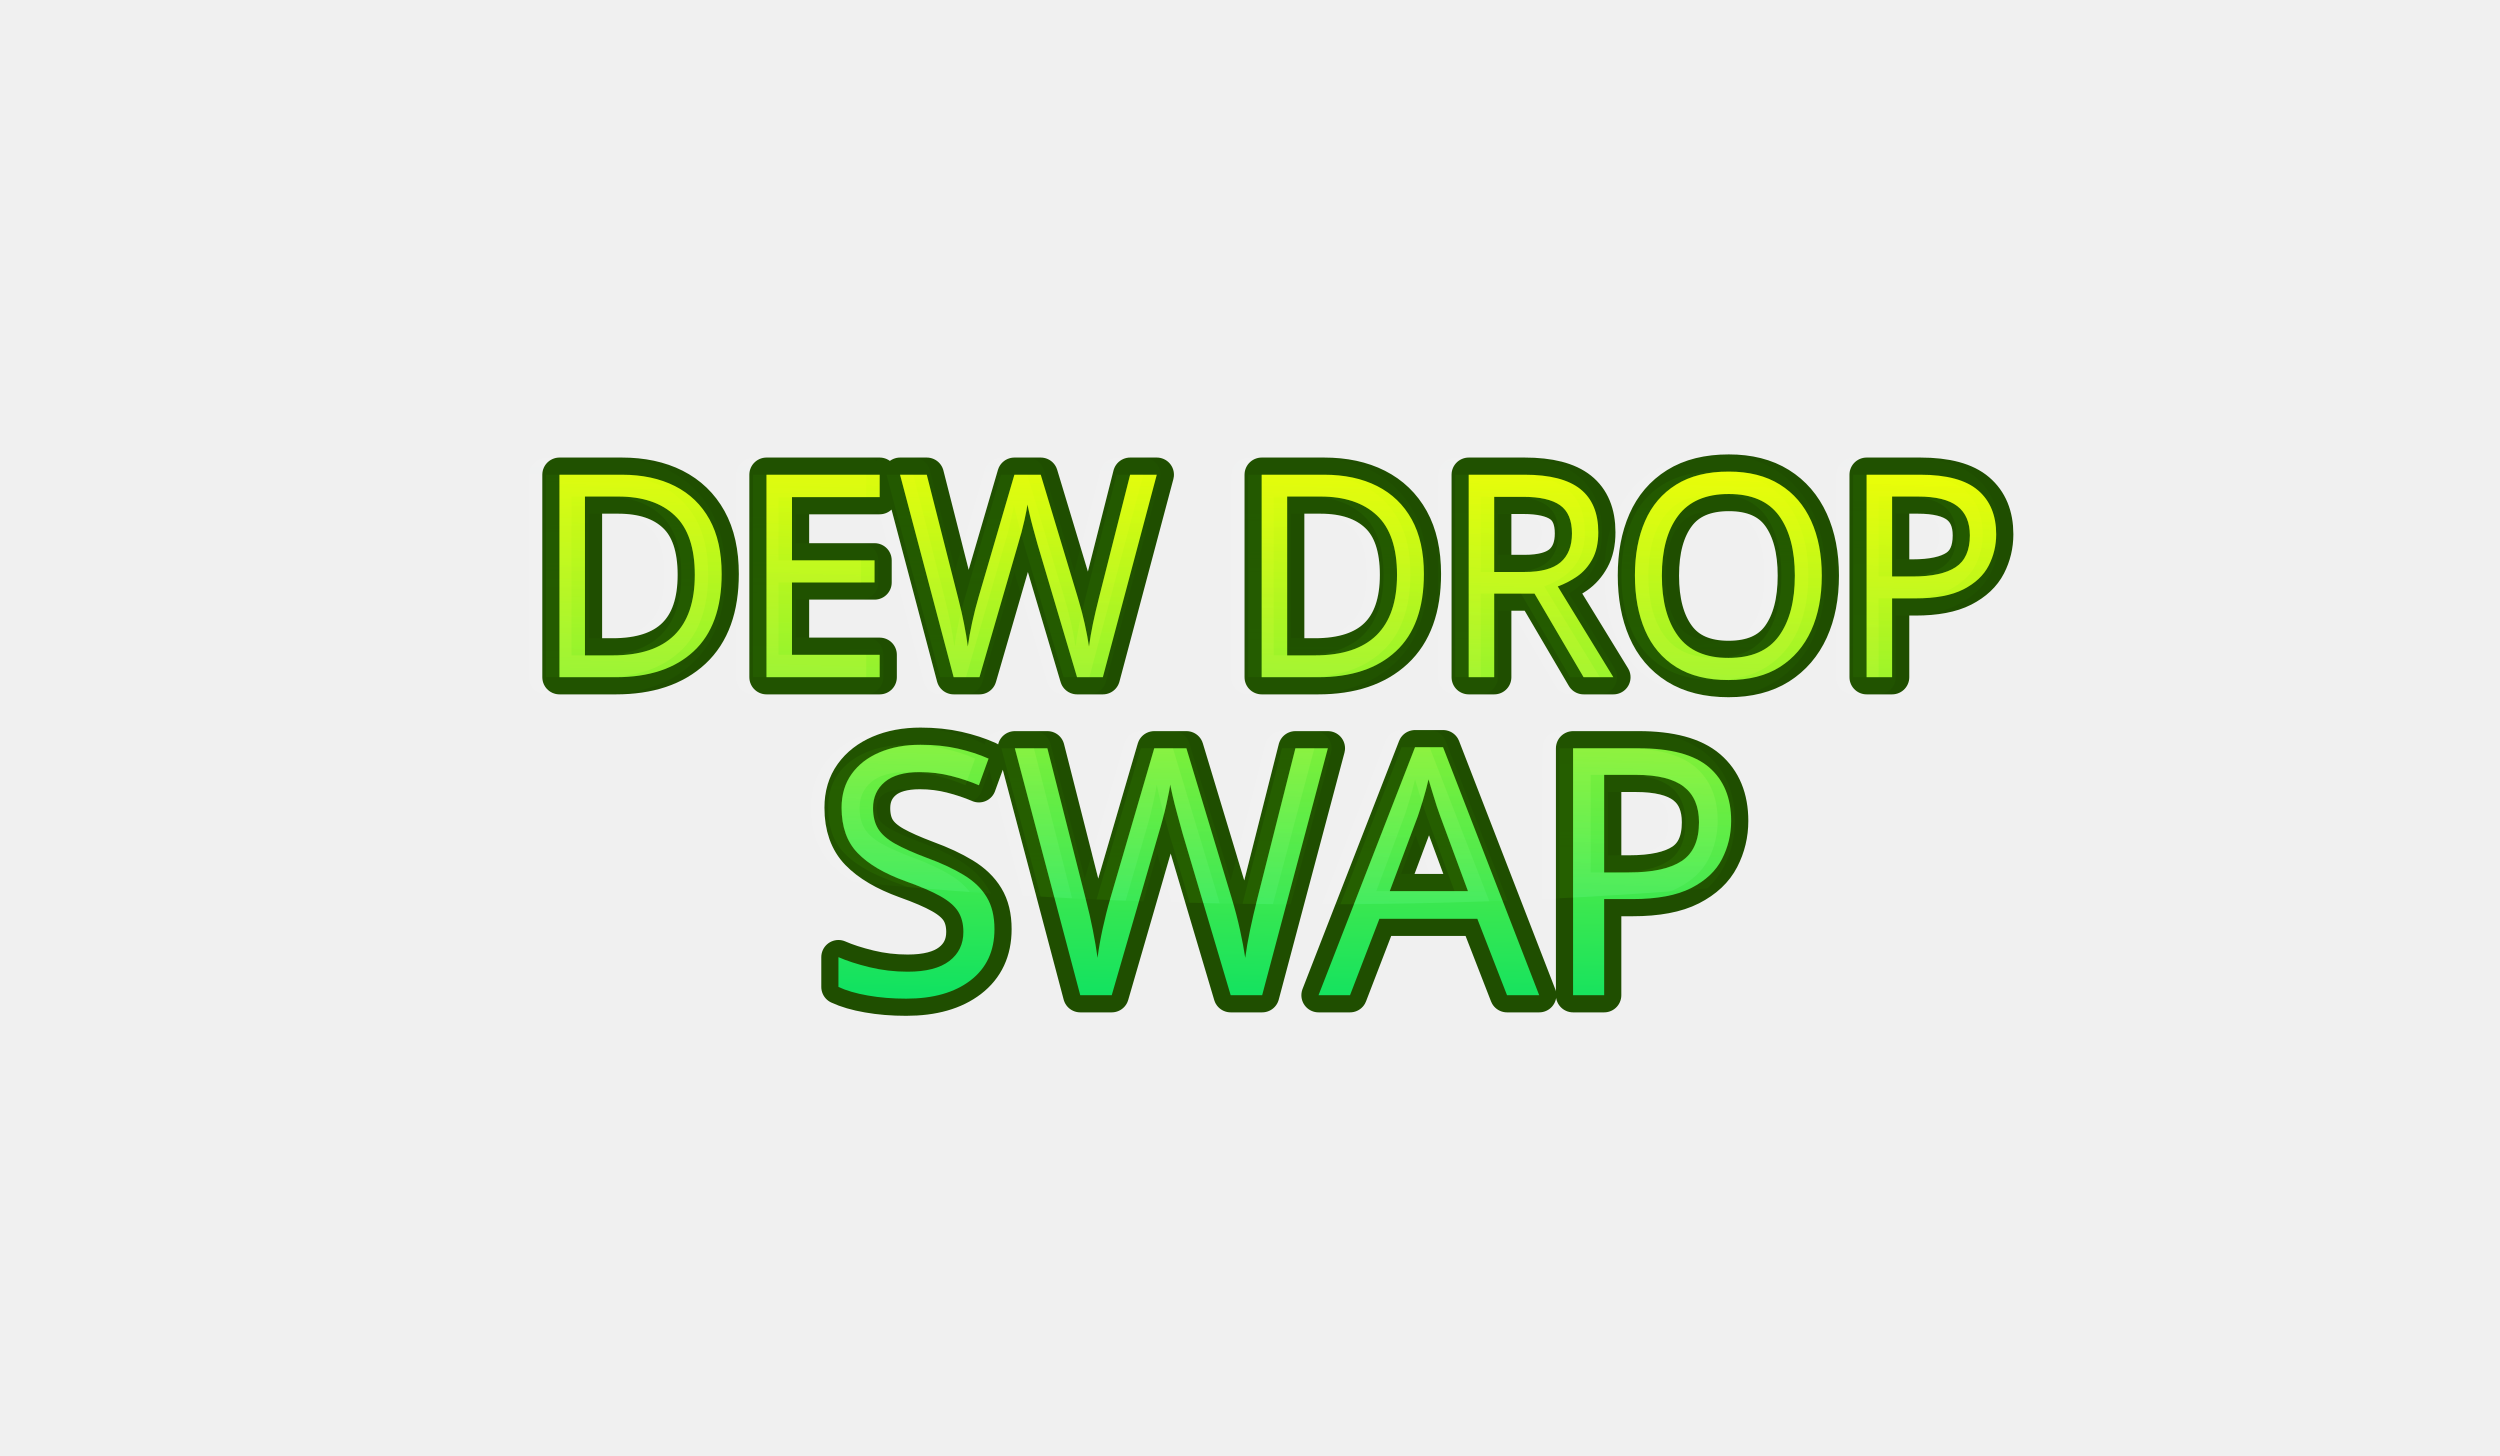
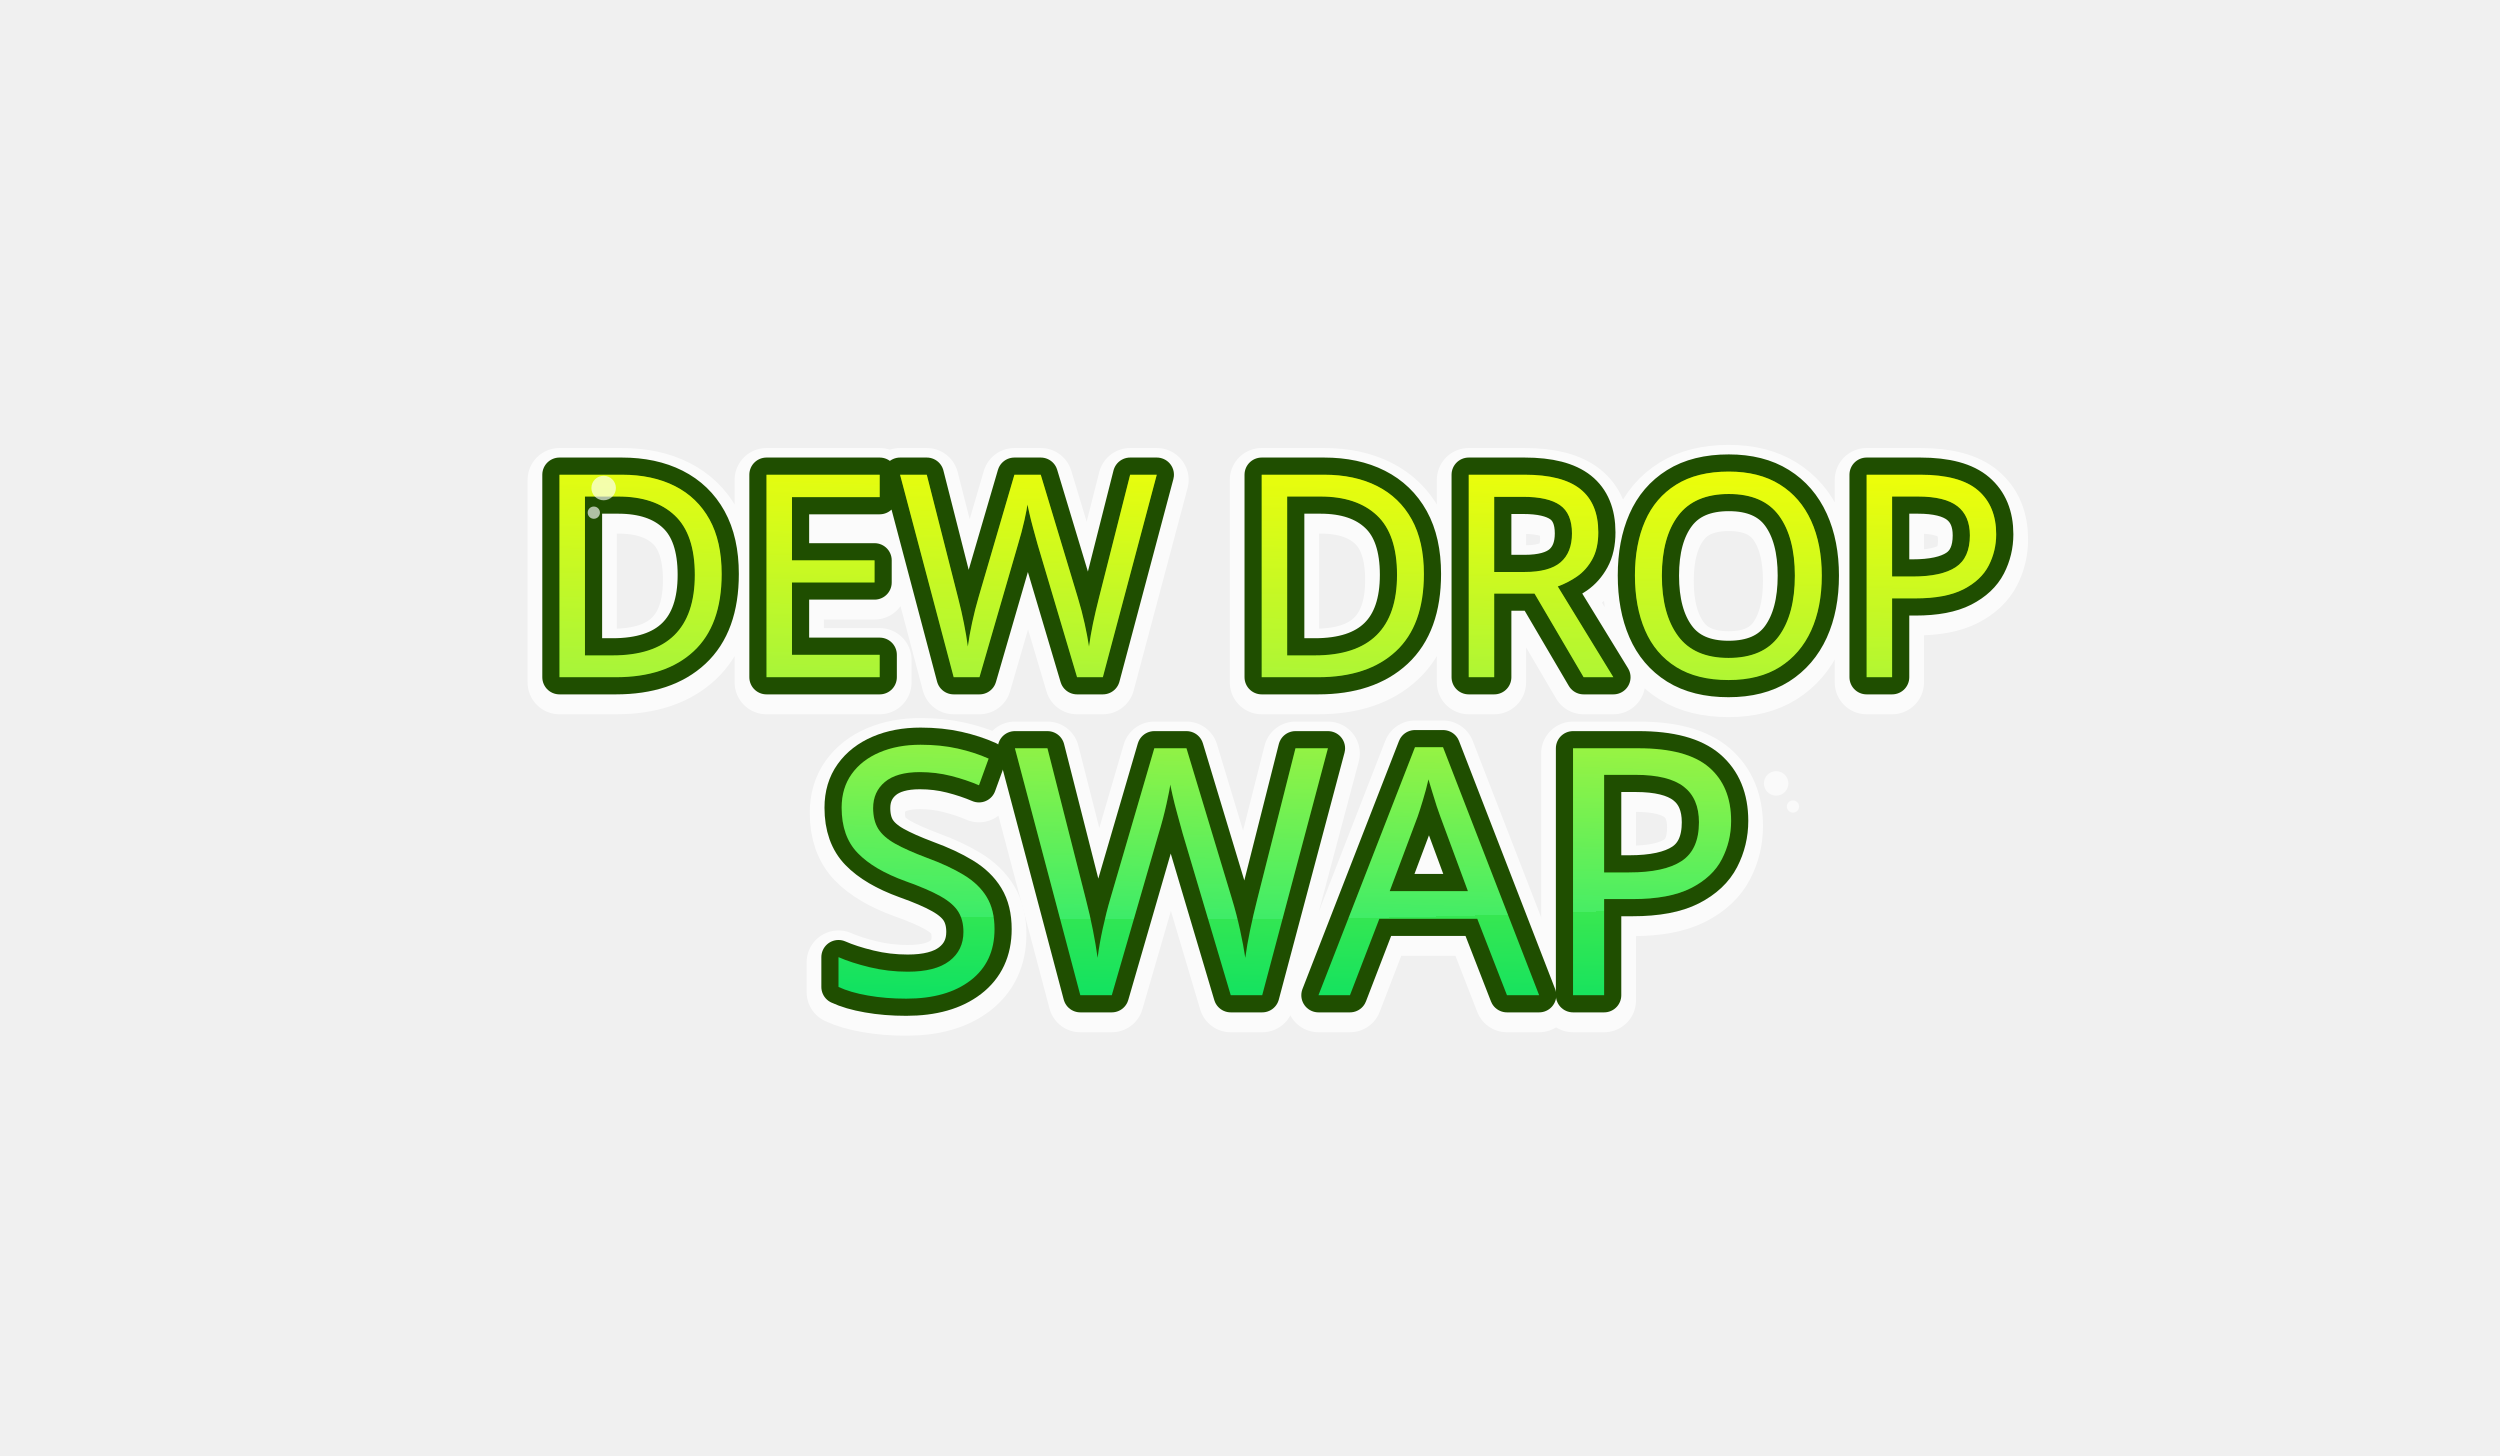
<svg xmlns="http://www.w3.org/2000/svg" xmlns:xlink="http://www.w3.org/1999/xlink" width="510mm" height="297mm" viewBox="0 0 510 297" version="1.1" id="svg8" enable-background="new">
  <defs id="defs2">
+     <linearGradient id="linearGradient1318">
+       <stop style="stop-color:#ffffff;stop-opacity:1" offset="0" id="stop1314" />
+       <stop style="stop-color:#ffffff;stop-opacity:1" offset="1" id="stop1320" />
+       <stop style="stop-color:#ffffff;stop-opacity:0" offset="1" id="stop1316" />
+     </linearGradient>
+     <linearGradient id="linearGradient1292">
+       <stop style="stop-color:#ffffff;stop-opacity:1" offset="0" id="stop1288" />
+       <stop style="stop-color:#abff40;stop-opacity:1" offset="1" id="stop1290" />
+     </linearGradient>
    <linearGradient id="linearGradient852">
+       <stop style="stop-color:#f8ff00;stop-opacity:1;" offset="0" id="stop1103" />
+       <stop style="stop-color:#00e068;stop-opacity:1" offset="1" id="stop1105" />
+     </linearGradient>
+     <linearGradient id="linearGradient852-6">
      <stop style="stop-color:#f8ff00;stop-opacity:1;" offset="0" id="stop848" />
      <stop style="stop-color:#00e068;stop-opacity:1" offset="1" id="stop850" />
    </linearGradient>
    <linearGradient xlink:href="#linearGradient852" id="linearGradient854" x1="280.428" y1="78.381" x2="276.529" y2="207.204" gradientUnits="userSpaceOnUse" gradientTransform="translate(2.672695,6.949008)" />
-     <linearGradient xlink:href="#linearGradient896" id="linearGradient898" x1="259.251" y1="180.203" x2="258.182" y2="26.79" gradientUnits="userSpaceOnUse" gradientTransform="matrix(1.425532,0,0,1.195556,-84.08758,-22.33596)" />
-     <linearGradient id="linearGradient896">
-       <stop style="stop-color:#f2faf6;stop-opacity:1;" offset="0" id="stop892" />
-       <stop style="stop-color:#f2faf6;stop-opacity:0;" offset="1" id="stop894" />
-     </linearGradient>
-     <linearGradient xlink:href="#linearGradient852" id="linearGradient952" gradientUnits="userSpaceOnUse" gradientTransform="translate(2.672695,6.949008)" x1="280.428" y1="78.381" x2="276.529" y2="207.204" />
+     <linearGradient xlink:href="#linearGradient852-6" id="linearGradient952" gradientUnits="userSpaceOnUse" gradientTransform="translate(2.672695,6.949008)" x1="280.428" y1="78.381" x2="276.529" y2="207.204" />
    <mask maskUnits="userSpaceOnUse" id="mask944">
      <text id="text950" y="138.152" x="268.981" style="font-style:normal;font-weight:normal;font-size:10.583px;line-height:0.95;font-family:sans-serif;text-align:center;letter-spacing:0px;word-spacing:0px;text-anchor:middle;fill:url(#linearGradient952);fill-opacity:1;fill-rule:nonzero;stroke:#1f4e00;stroke-width:7;stroke-linecap:butt;stroke-linejoin:round;stroke-miterlimit:4;stroke-dasharray:none;stroke-opacity:1;paint-order:stroke fill markers" xml:space="preserve">
        <tspan style="font-style:normal;font-variant:normal;font-weight:normal;font-stretch:normal;font-size:57.856px;line-height:0.95;font-family:'Fredoka One';-inkscape-font-specification:'Fredoka One';text-align:center;text-anchor:middle;fill:url(#linearGradient952);fill-opacity:1;fill-rule:nonzero;stroke:#1f4e00;stroke-width:7;stroke-linecap:butt;stroke-linejoin:round;stroke-miterlimit:4;stroke-dasharray:none;stroke-opacity:1;paint-order:stroke fill markers" y="138.152" x="268.981" id="tspan946">DEW DROP</tspan>
        <tspan id="tspan948" style="font-style:normal;font-variant:normal;font-weight:normal;font-stretch:normal;font-size:70.556px;line-height:0.95;font-family:'Fredoka One';-inkscape-font-specification:'Fredoka One';text-align:center;text-anchor:middle;fill:url(#linearGradient952);fill-opacity:1;fill-rule:nonzero;stroke:#1f4e00;stroke-width:7;stroke-linecap:butt;stroke-linejoin:round;stroke-miterlimit:4;stroke-dasharray:none;stroke-opacity:1;paint-order:stroke fill markers" y="203.02" x="268.981">SWAP</tspan>
      </text>
    </mask>
-     <filter style="color-interpolation-filters:sRGB" id="filter998">
-       <feBlend mode="overlay" in2="BackgroundImage" id="feBlend1000" />
-     </filter>
+     <linearGradient xlink:href="#linearGradient852" id="linearGradient1278" gradientUnits="userSpaceOnUse" gradientTransform="translate(2.672695,6.949008)" x1="280.428" y1="78.381" x2="276.529" y2="207.204" />
+     <linearGradient xlink:href="#linearGradient1292" id="linearGradient1286" x1="283.1" y1="85.33" x2="279.202" y2="214.153" gradientUnits="userSpaceOnUse" gradientTransform="translate(0,1.058333)" />
+     <radialGradient xlink:href="#linearGradient1318" id="radialGradient1312" cx="290.723" cy="-92.629" fx="290.723" fy="-92.629" r="152.188" gradientTransform="matrix(0.00619658,0.6978663,-3.117451,0.02742803,-29.76521,-119.0803)" gradientUnits="userSpaceOnUse" />
  </defs>
-   <g id="layer1">
-     <text xml:space="preserve" style="font-style:normal;font-weight:normal;font-size:10.583px;line-height:0.95;font-family:sans-serif;text-align:center;letter-spacing:0px;word-spacing:0px;text-anchor:middle;fill:url(#linearGradient854);fill-opacity:1;fill-rule:nonzero;stroke:#1f4e00;stroke-width:7;stroke-linecap:butt;stroke-linejoin:round;stroke-miterlimit:4;stroke-dasharray:none;stroke-opacity:1;paint-order:stroke markers fill;" x="268.981" y="138.152" id="text817">
-       <tspan id="tspan815" x="268.981" y="138.152" style="font-style:normal;font-variant:normal;font-weight:normal;font-stretch:normal;font-size:57.856px;line-height:0.95;font-family:'Fredoka One';-inkscape-font-specification:'Fredoka One';text-align:center;text-anchor:middle;fill:url(#linearGradient854);fill-opacity:1;fill-rule:nonzero;stroke:#1f4e00;stroke-width:7;stroke-linecap:butt;stroke-linejoin:round;stroke-miterlimit:4;stroke-dasharray:none;stroke-opacity:1;paint-order:stroke markers fill;">DEW DROP</tspan>
-       <tspan x="268.981" y="203.02" style="font-style:normal;font-variant:normal;font-weight:normal;font-stretch:normal;font-size:70.556px;line-height:0.95;font-family:'Fredoka One';-inkscape-font-specification:'Fredoka One';text-align:center;text-anchor:middle;fill:url(#linearGradient854);fill-opacity:1;fill-rule:nonzero;stroke:#1f4e00;stroke-width:7;stroke-linecap:butt;stroke-linejoin:round;stroke-miterlimit:4;stroke-dasharray:none;stroke-opacity:1;paint-order:stroke markers fill;" id="tspan819">SWAP</tspan>
+   <g id="g1276" style="display:inline">
+     <text xml:space="preserve" style="font-style:normal;font-weight:normal;font-size:10.583px;line-height:0.95;font-family:sans-serif;text-align:center;letter-spacing:0px;word-spacing:-0.003px;text-anchor:middle;opacity:0.75;fill:#e6e6e6;fill-opacity:1;fill-rule:nonzero;stroke:#ffffff;stroke-width:13;stroke-linecap:butt;stroke-linejoin:round;stroke-miterlimit:4;stroke-dasharray:none;stroke-opacity:1;paint-order:stroke markers fill" x="268.981" y="139.21" id="text1274">
+       <tspan id="tspan1268" x="268.981" y="139.21" style="font-style:normal;font-variant:normal;font-weight:normal;font-stretch:normal;font-size:57.856px;line-height:0.95;font-family:'Fredoka One';-inkscape-font-specification:'Fredoka One';text-align:center;text-anchor:middle;fill:#e6e6e6;fill-opacity:1;fill-rule:nonzero;stroke:#ffffff;stroke-width:13;stroke-linecap:butt;stroke-linejoin:round;stroke-miterlimit:4;stroke-dasharray:none;stroke-opacity:1;paint-order:stroke markers fill">DEW DROP</tspan>
+       <tspan x="268.981" y="204.078" style="font-style:normal;font-variant:normal;font-weight:normal;font-stretch:normal;font-size:70.556px;line-height:0.95;font-family:'Fredoka One';-inkscape-font-specification:'Fredoka One';text-align:center;text-anchor:middle;fill:#e6e6e6;fill-opacity:1;fill-rule:nonzero;stroke:#ffffff;stroke-width:13;stroke-linecap:butt;stroke-linejoin:round;stroke-miterlimit:4;stroke-dasharray:none;stroke-opacity:1;paint-order:stroke markers fill" id="tspan1272" dx="0 0 0">S<tspan style="letter-spacing:-0.021px;word-spacing:0px;fill:#e6e6e6;fill-opacity:1;stroke:#ffffff;stroke-width:13;stroke-miterlimit:4;stroke-dasharray:none;stroke-opacity:1" id="tspan1270">WA</tspan>P</tspan>
    </text>
  </g>
-   <g id="layer3" style="display:inline;opacity:0.328;filter:url(#filter998)">
-     <ellipse style="opacity:1;fill:url(#linearGradient898);fill-opacity:1;fill-rule:nonzero;stroke:none;stroke-width:9.138;stroke-linecap:butt;stroke-linejoin:round;stroke-miterlimit:4;stroke-dasharray:none;stroke-opacity:1;paint-order:stroke fill markers" id="path890" cx="268.339" cy="112.584" rx="268.606" ry="71.895" mask="url(#mask944)" />
+   <g id="layer1" style="display:inline">
+     <text xml:space="preserve" style="font-style:normal;font-weight:normal;font-size:10.583px;line-height:0.95;font-family:sans-serif;text-align:center;letter-spacing:0px;word-spacing:-0.003px;text-anchor:middle;fill:url(#linearGradient854);fill-opacity:1;fill-rule:nonzero;stroke:#1f4e00;stroke-width:7;stroke-linecap:butt;stroke-linejoin:round;stroke-miterlimit:4;stroke-dasharray:none;stroke-opacity:1;paint-order:stroke markers fill" x="268.981" y="138.152" id="text817">
+       <tspan id="tspan815" x="268.981" y="138.152" style="font-style:normal;font-variant:normal;font-weight:normal;font-stretch:normal;font-size:57.856px;line-height:0.95;font-family:'Fredoka One';-inkscape-font-specification:'Fredoka One';text-align:center;text-anchor:middle;fill:url(#linearGradient854);fill-opacity:1;fill-rule:nonzero;stroke:#1f4e00;stroke-width:7;stroke-linecap:butt;stroke-linejoin:round;stroke-miterlimit:4;stroke-dasharray:none;stroke-opacity:1;paint-order:stroke markers fill">DEW DROP</tspan>
+       <tspan x="268.981" y="203.02" style="font-style:normal;font-variant:normal;font-weight:normal;font-stretch:normal;font-size:70.556px;line-height:0.95;font-family:'Fredoka One';-inkscape-font-specification:'Fredoka One';text-align:center;text-anchor:middle;fill:url(#linearGradient854);fill-opacity:1;fill-rule:nonzero;stroke:#1f4e00;stroke-width:7;stroke-linecap:butt;stroke-linejoin:round;stroke-miterlimit:4;stroke-dasharray:none;stroke-opacity:1;paint-order:stroke markers fill" id="tspan819" dx="0 0 0">S<tspan style="letter-spacing:-0.021px;word-spacing:0px" id="tspan1180">WA</tspan>P</tspan>
+     </text>
+   </g>
+   <g id="g1308" style="display:inline;opacity:0.25;mix-blend-mode:overlay">
+     <text xml:space="preserve" style="font-style:normal;font-weight:normal;font-size:10.583px;line-height:0.95;font-family:sans-serif;text-align:center;letter-spacing:0px;word-spacing:-0.003px;text-anchor:middle;opacity:1;fill:url(#radialGradient1312);fill-opacity:1;fill-rule:nonzero;stroke:none;stroke-width:7;stroke-linecap:butt;stroke-linejoin:round;stroke-miterlimit:4;stroke-dasharray:none;stroke-opacity:1;paint-order:stroke markers fill" x="268.981" y="138.152" id="text1306">
+       <tspan id="tspan1300" x="268.981" y="138.152" style="font-style:normal;font-variant:normal;font-weight:normal;font-stretch:normal;font-size:57.856px;line-height:0.95;font-family:'Fredoka One';-inkscape-font-specification:'Fredoka One';text-align:center;text-anchor:middle;fill:url(#radialGradient1312);fill-opacity:1;fill-rule:nonzero;stroke:none;stroke-width:7;stroke-linecap:butt;stroke-linejoin:round;stroke-miterlimit:4;stroke-dasharray:none;stroke-opacity:1;paint-order:stroke markers fill">DEW DROP</tspan>
+       <tspan x="268.981" y="203.02" style="font-style:normal;font-variant:normal;font-weight:normal;font-stretch:normal;font-size:70.556px;line-height:0.95;font-family:'Fredoka One';-inkscape-font-specification:'Fredoka One';text-align:center;text-anchor:middle;fill:url(#radialGradient1312);fill-opacity:1;fill-rule:nonzero;stroke:none;stroke-width:7;stroke-linecap:butt;stroke-linejoin:round;stroke-miterlimit:4;stroke-dasharray:none;stroke-opacity:1;paint-order:stroke markers fill" id="tspan1304" dx="0 0 0">S<tspan style="letter-spacing:-0.021px;word-spacing:0px;fill:url(#radialGradient1312);fill-opacity:1;stroke:none" id="tspan1302">WA</tspan>P</tspan>
+     </text>
+   </g>
+   <g id="layer2">
+     <ellipse style="opacity:0.642;fill:#ffffff;fill-opacity:1;stroke:#ffffff;stroke-width:1.536;stroke-miterlimit:4;stroke-dasharray:none;stroke-opacity:1" id="path922" cx="362.334" cy="159.815" rx="1.732" ry="1.732" />
+     <ellipse style="opacity:0.642;fill:#ffffff;fill-opacity:1;stroke:#ffffff;stroke-width:0.768;stroke-miterlimit:4;stroke-dasharray:none;stroke-opacity:1" id="path922-7" cx="365.765" cy="164.53" rx="0.866" ry="0.866" />
+     <ellipse style="opacity:0.642;fill:#ffffff;fill-opacity:1;stroke:#ffffff;stroke-width:1.536;stroke-miterlimit:4;stroke-dasharray:none;stroke-opacity:1" id="path922-5" cx="123.145" cy="99.559" rx="1.732" ry="1.732" />
+     <ellipse style="opacity:0.642;fill:#ffffff;fill-opacity:1;stroke:#ffffff;stroke-width:0.768;stroke-miterlimit:4;stroke-dasharray:none;stroke-opacity:1" id="path922-5-4" cx="121.139" cy="104.583" rx="0.866" ry="0.866" />
  </g>
</svg>
